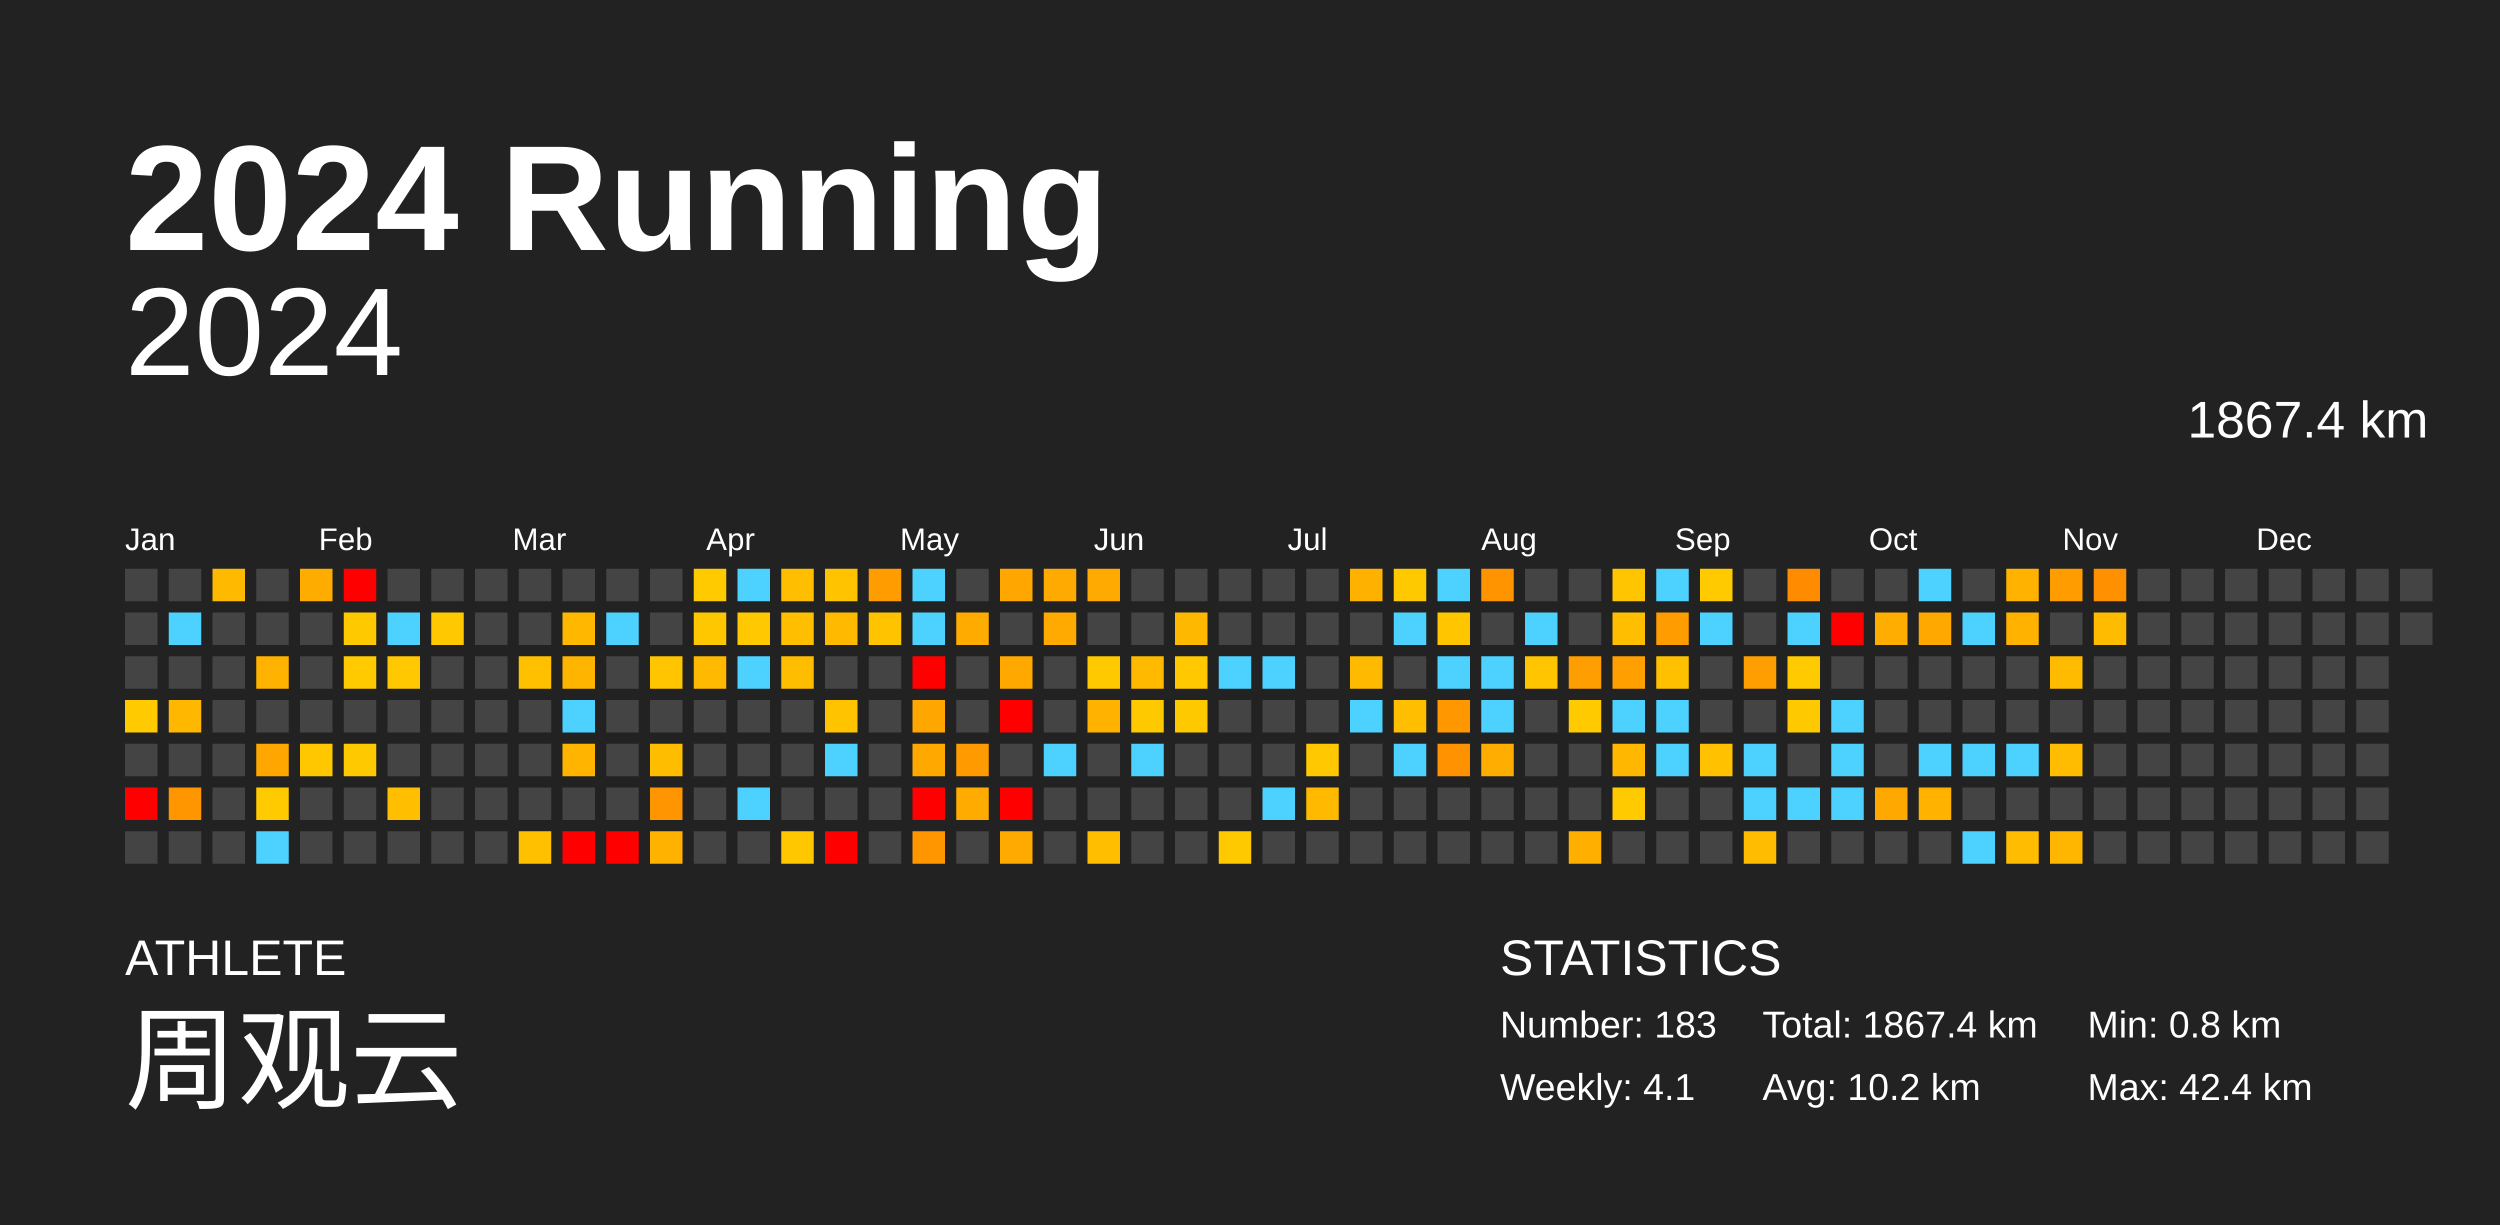
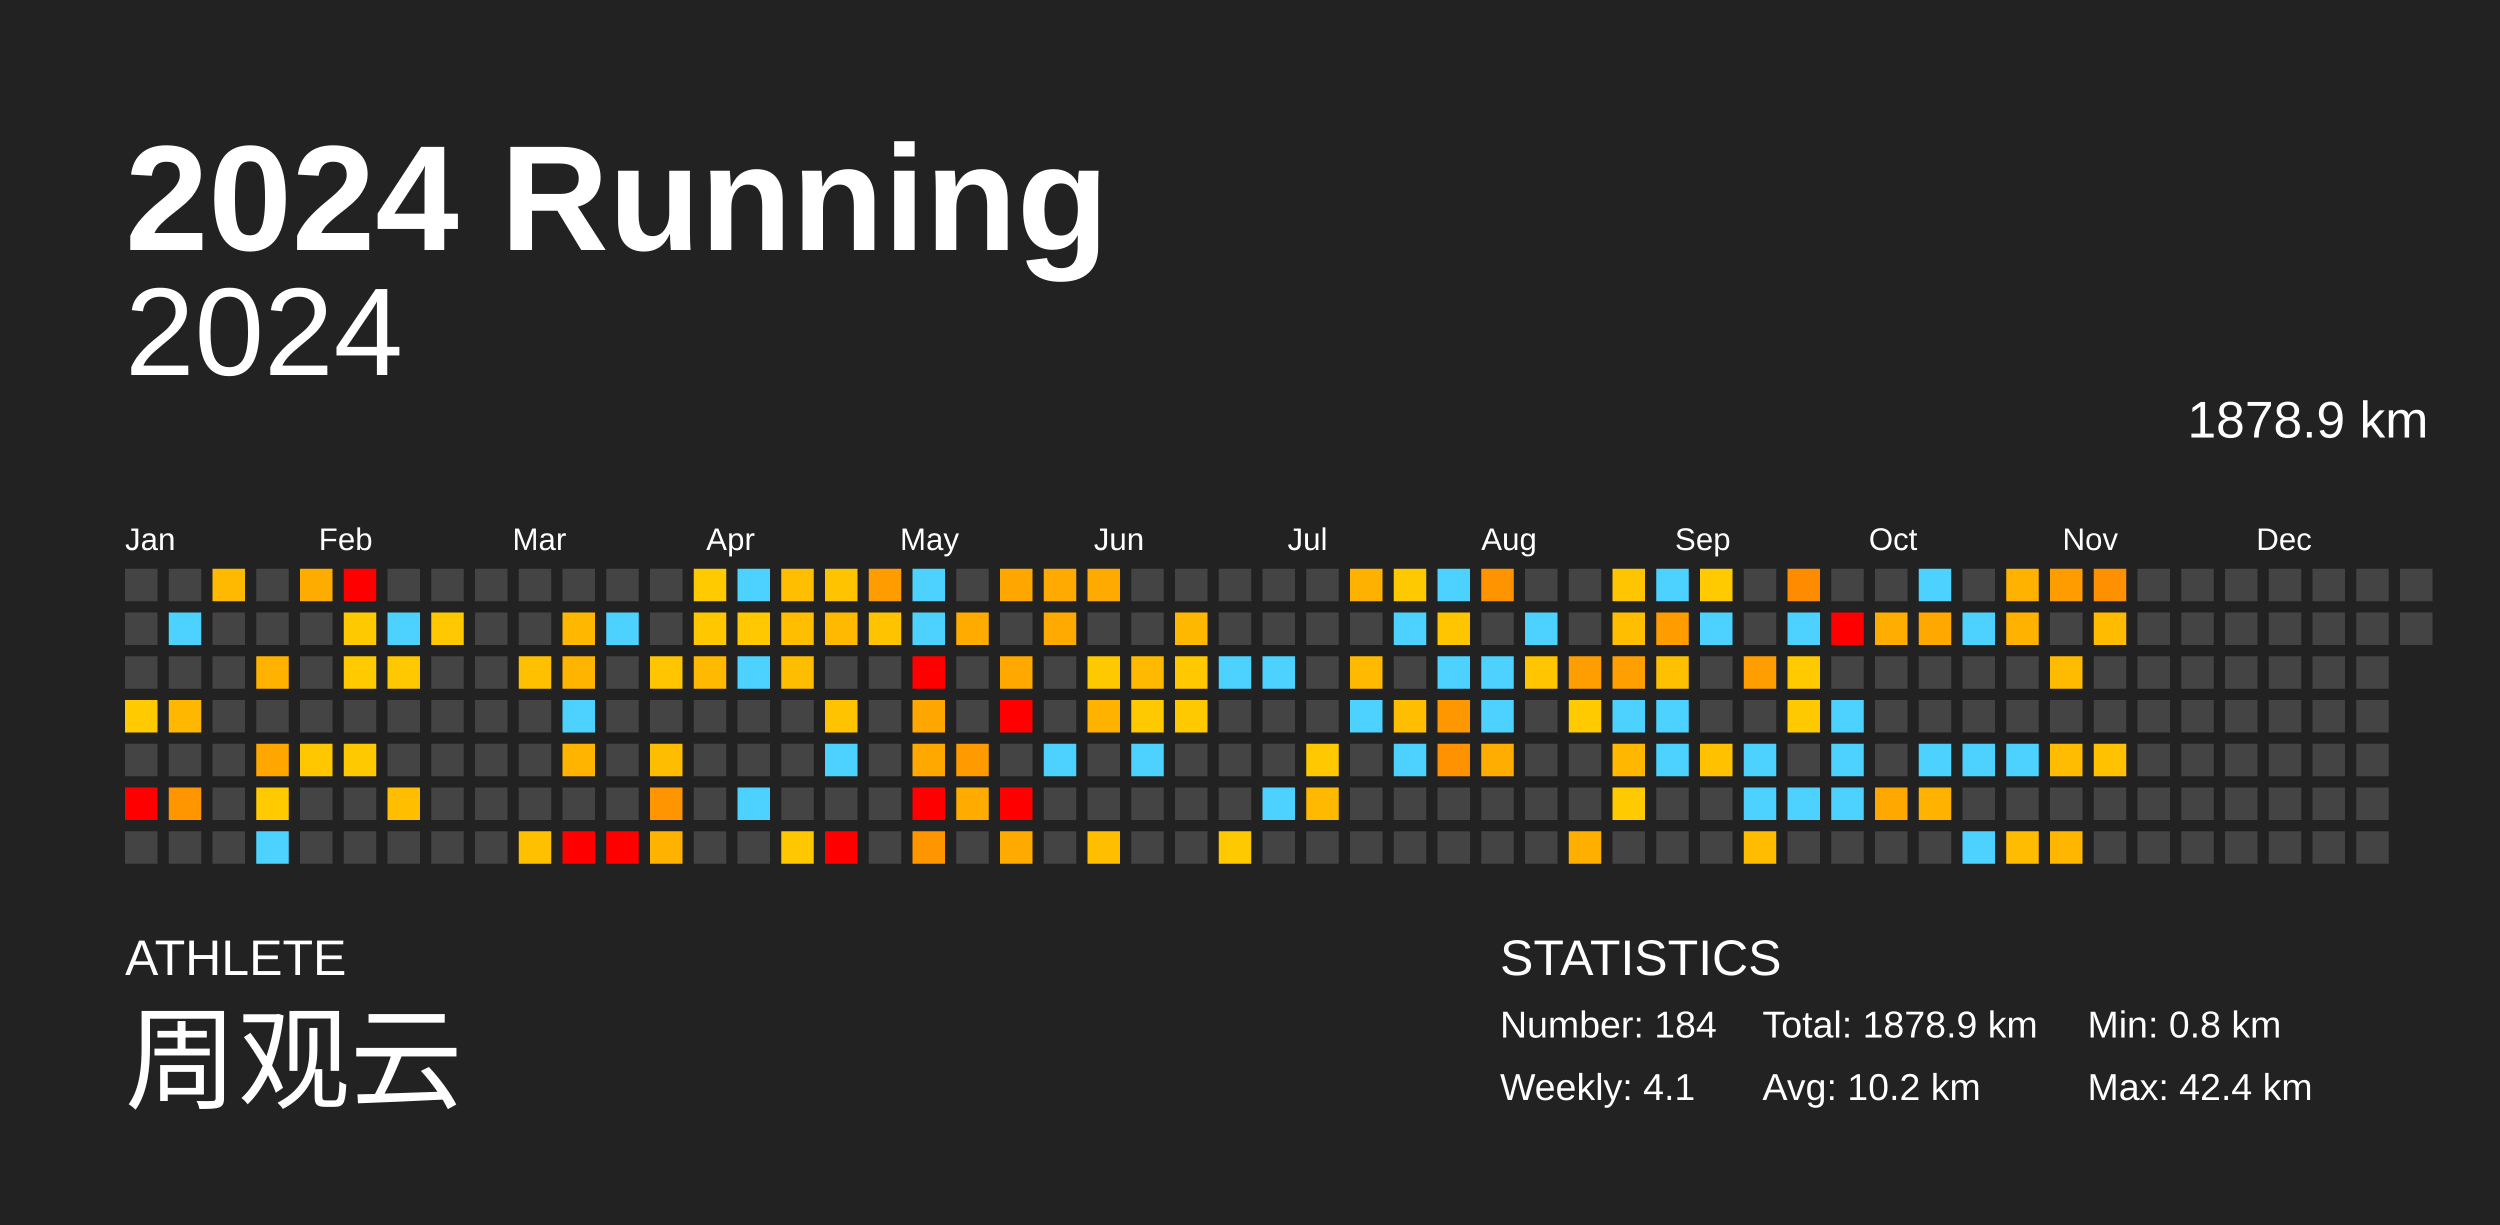
<svg xmlns="http://www.w3.org/2000/svg" baseProfile="full" height="98mm" version="1.1" viewBox="0,0,200,98" width="200mm">
  <defs />
  <rect fill="#222222" height="98" width="200" x="0" y="0" />
  <text fill="#FFFFFF" style="font-size:12px; font-family:Arial; font-weight:bold;" x="10" y="20">2024 Running</text>
  <text fill="#FFFFFF" style="font-size:4px; font-family:Arial" x="10" y="78">ATHLETE</text>
  <text fill="#FFFFFF" style="font-size:9px; font-family:Arial" x="10" y="88">周观云</text>
  <text fill="#FFFFFF" style="font-size:4px; font-family:Arial" x="120" y="78">STATISTICS</text>
-   <text fill="#FFFFFF" style="font-size:3px; font-family:Arial" x="120" y="83">Number: 183</text>
+   <text fill="#FFFFFF" style="font-size:3px; font-family:Arial" x="120" y="83">Number: 184</text>
  <text fill="#FFFFFF" style="font-size:3px; font-family:Arial" x="120" y="88">Weekly: 4.1</text>
-   <text fill="#FFFFFF" style="font-size:3px; font-family:Arial" x="141" y="83">Total: 1867.4 km</text>
+   <text fill="#FFFFFF" style="font-size:3px; font-family:Arial" x="141" y="83">Total: 1878.9 km</text>
  <text fill="#FFFFFF" style="font-size:3px; font-family:Arial" x="141" y="88">Avg: 10.2 km</text>
  <text fill="#FFFFFF" style="font-size:3px; font-family:Arial" x="167" y="83">Min: 0.8 km</text>
  <text fill="#FFFFFF" style="font-size:3px; font-family:Arial" x="167" y="88">Max: 42.4 km</text>
  <text alignment-baseline="hanging" fill="#FFFFFF" style="font-size:10.0px; font-family:Arial;" x="10" y="30">2024</text>
-   <text alignment-baseline="hanging" fill="#FFFFFF" style="font-size:4.125px; font-family:Arial;" x="175" y="35">1867.4 km</text>
+   <text alignment-baseline="hanging" fill="#FFFFFF" style="font-size:4.125px; font-family:Arial;" x="175" y="35">1878.9 km</text>
  <text fill="#FFFFFF" style="font-size:2.5px; font-family:Arial" x="10.0" y="44">Jan</text>
  <text fill="#FFFFFF" style="font-size:2.5px; font-family:Arial" x="25.5" y="44">Feb</text>
  <text fill="#FFFFFF" style="font-size:2.5px; font-family:Arial" x="41.0" y="44">Mar</text>
  <text fill="#FFFFFF" style="font-size:2.5px; font-family:Arial" x="56.5" y="44">Apr</text>
  <text fill="#FFFFFF" style="font-size:2.5px; font-family:Arial" x="72.0" y="44">May</text>
  <text fill="#FFFFFF" style="font-size:2.5px; font-family:Arial" x="87.5" y="44">Jun</text>
  <text fill="#FFFFFF" style="font-size:2.5px; font-family:Arial" x="103.0" y="44">Jul</text>
  <text fill="#FFFFFF" style="font-size:2.5px; font-family:Arial" x="118.5" y="44">Aug</text>
  <text fill="#FFFFFF" style="font-size:2.5px; font-family:Arial" x="134.0" y="44">Sep</text>
  <text fill="#FFFFFF" style="font-size:2.5px; font-family:Arial" x="149.5" y="44">Oct</text>
  <text fill="#FFFFFF" style="font-size:2.5px; font-family:Arial" x="165.0" y="44">Nov</text>
  <text fill="#FFFFFF" style="font-size:2.5px; font-family:Arial" x="180.5" y="44">Dec</text>
  <rect fill="#444444" height="2.6" width="2.6" x="10.0" y="45.5" />
  <rect fill="#444444" height="2.6" width="2.6" x="10.0" y="49.0" />
  <rect fill="#444444" height="2.6" width="2.6" x="10.0" y="52.5" />
  <rect fill="#ffca00" height="2.6" width="2.6" x="10.0" y="56.0" />
  <rect fill="#444444" height="2.6" width="2.6" x="10.0" y="59.5" />
  <rect fill="red" height="2.6" width="2.6" x="10.0" y="63.0" />
  <rect fill="#444444" height="2.6" width="2.6" x="10.0" y="66.5" />
  <rect fill="#444444" height="2.6" width="2.6" x="13.5" y="45.5" />
  <rect fill="#4dd2ff" height="2.6" width="2.6" x="13.5" y="49.0" />
  <rect fill="#444444" height="2.6" width="2.6" x="13.5" y="52.5" />
  <rect fill="#ffb700" height="2.6" width="2.6" x="13.5" y="56.0" />
  <rect fill="#444444" height="2.6" width="2.6" x="13.5" y="59.5" />
  <rect fill="#ff9600" height="2.6" width="2.6" x="13.5" y="63.0" />
  <rect fill="#444444" height="2.6" width="2.6" x="13.5" y="66.5" />
  <rect fill="#ffba00" height="2.6" width="2.6" x="17.0" y="45.5" />
  <rect fill="#444444" height="2.6" width="2.6" x="17.0" y="49.0" />
  <rect fill="#444444" height="2.6" width="2.6" x="17.0" y="52.5" />
  <rect fill="#444444" height="2.6" width="2.6" x="17.0" y="56.0" />
  <rect fill="#444444" height="2.6" width="2.6" x="17.0" y="59.5" />
  <rect fill="#444444" height="2.6" width="2.6" x="17.0" y="63.0" />
  <rect fill="#444444" height="2.6" width="2.6" x="17.0" y="66.5" />
  <rect fill="#444444" height="2.6" width="2.6" x="20.5" y="45.5" />
  <rect fill="#444444" height="2.6" width="2.6" x="20.5" y="49.0" />
  <rect fill="#ffb200" height="2.6" width="2.6" x="20.5" y="52.5" />
  <rect fill="#444444" height="2.6" width="2.6" x="20.5" y="56.0" />
  <rect fill="#ffa700" height="2.6" width="2.6" x="20.5" y="59.5" />
  <rect fill="#ffca00" height="2.6" width="2.6" x="20.5" y="63.0" />
  <rect fill="#4dd2ff" height="2.6" width="2.6" x="20.5" y="66.5" />
  <rect fill="#ffac00" height="2.6" width="2.6" x="24.0" y="45.5" />
  <rect fill="#444444" height="2.6" width="2.6" x="24.0" y="49.0" />
  <rect fill="#444444" height="2.6" width="2.6" x="24.0" y="52.5" />
  <rect fill="#444444" height="2.6" width="2.6" x="24.0" y="56.0" />
  <rect fill="#ffc700" height="2.6" width="2.6" x="24.0" y="59.5" />
  <rect fill="#444444" height="2.6" width="2.6" x="24.0" y="63.0" />
  <rect fill="#444444" height="2.6" width="2.6" x="24.0" y="66.5" />
  <rect fill="red" height="2.6" width="2.6" x="27.5" y="45.5" />
  <rect fill="#ffc900" height="2.6" width="2.6" x="27.5" y="49.0" />
  <rect fill="#ffca00" height="2.6" width="2.6" x="27.5" y="52.5" />
  <rect fill="#444444" height="2.6" width="2.6" x="27.5" y="56.0" />
  <rect fill="#ffc900" height="2.6" width="2.6" x="27.5" y="59.5" />
  <rect fill="#444444" height="2.6" width="2.6" x="27.5" y="63.0" />
  <rect fill="#444444" height="2.6" width="2.6" x="27.5" y="66.5" />
  <rect fill="#444444" height="2.6" width="2.6" x="31.0" y="45.5" />
  <rect fill="#4dd2ff" height="2.6" width="2.6" x="31.0" y="49.0" />
  <rect fill="#ffc800" height="2.6" width="2.6" x="31.0" y="52.5" />
  <rect fill="#444444" height="2.6" width="2.6" x="31.0" y="56.0" />
  <rect fill="#444444" height="2.6" width="2.6" x="31.0" y="59.5" />
  <rect fill="#ffbe00" height="2.6" width="2.6" x="31.0" y="63.0" />
  <rect fill="#444444" height="2.6" width="2.6" x="31.0" y="66.5" />
  <rect fill="#444444" height="2.6" width="2.6" x="34.5" y="45.5" />
  <rect fill="#ffc800" height="2.6" width="2.6" x="34.5" y="49.0" />
  <rect fill="#444444" height="2.6" width="2.6" x="34.5" y="52.5" />
  <rect fill="#444444" height="2.6" width="2.6" x="34.5" y="56.0" />
  <rect fill="#444444" height="2.6" width="2.6" x="34.5" y="59.5" />
  <rect fill="#444444" height="2.6" width="2.6" x="34.5" y="63.0" />
  <rect fill="#444444" height="2.6" width="2.6" x="34.5" y="66.5" />
  <rect fill="#444444" height="2.6" width="2.6" x="38.0" y="45.5" />
  <rect fill="#444444" height="2.6" width="2.6" x="38.0" y="49.0" />
  <rect fill="#444444" height="2.6" width="2.6" x="38.0" y="52.5" />
  <rect fill="#444444" height="2.6" width="2.6" x="38.0" y="56.0" />
  <rect fill="#444444" height="2.6" width="2.6" x="38.0" y="59.5" />
  <rect fill="#444444" height="2.6" width="2.6" x="38.0" y="63.0" />
  <rect fill="#444444" height="2.6" width="2.6" x="38.0" y="66.5" />
  <rect fill="#444444" height="2.6" width="2.6" x="41.5" y="45.5" />
  <rect fill="#444444" height="2.6" width="2.6" x="41.5" y="49.0" />
  <rect fill="#ffc000" height="2.6" width="2.6" x="41.5" y="52.5" />
  <rect fill="#444444" height="2.6" width="2.6" x="41.5" y="56.0" />
  <rect fill="#444444" height="2.6" width="2.6" x="41.5" y="59.5" />
  <rect fill="#444444" height="2.6" width="2.6" x="41.5" y="63.0" />
  <rect fill="#ffc000" height="2.6" width="2.6" x="41.5" y="66.5" />
  <rect fill="#444444" height="2.6" width="2.6" x="45.0" y="45.5" />
  <rect fill="#ffb700" height="2.6" width="2.6" x="45.0" y="49.0" />
  <rect fill="#ffb500" height="2.6" width="2.6" x="45.0" y="52.5" />
  <rect fill="#4dd2ff" height="2.6" width="2.6" x="45.0" y="56.0" />
  <rect fill="#ffb500" height="2.6" width="2.6" x="45.0" y="59.5" />
  <rect fill="#444444" height="2.6" width="2.6" x="45.0" y="63.0" />
  <rect fill="red" height="2.6" width="2.6" x="45.0" y="66.5" />
  <rect fill="#444444" height="2.6" width="2.6" x="48.5" y="45.5" />
  <rect fill="#4dd2ff" height="2.6" width="2.6" x="48.5" y="49.0" />
  <rect fill="#444444" height="2.6" width="2.6" x="48.5" y="52.5" />
  <rect fill="#444444" height="2.6" width="2.6" x="48.5" y="56.0" />
  <rect fill="#444444" height="2.6" width="2.6" x="48.5" y="59.5" />
  <rect fill="#444444" height="2.6" width="2.6" x="48.5" y="63.0" />
  <rect fill="red" height="2.6" width="2.6" x="48.5" y="66.5" />
  <rect fill="#444444" height="2.6" width="2.6" x="52.0" y="45.5" />
  <rect fill="#444444" height="2.6" width="2.6" x="52.0" y="49.0" />
  <rect fill="#ffc500" height="2.6" width="2.6" x="52.0" y="52.5" />
  <rect fill="#444444" height="2.6" width="2.6" x="52.0" y="56.0" />
  <rect fill="#ffbd00" height="2.6" width="2.6" x="52.0" y="59.5" />
  <rect fill="#ff9500" height="2.6" width="2.6" x="52.0" y="63.0" />
  <rect fill="#ffb200" height="2.6" width="2.6" x="52.0" y="66.5" />
  <rect fill="#ffca00" height="2.6" width="2.6" x="55.5" y="45.5" />
  <rect fill="#ffc700" height="2.6" width="2.6" x="55.5" y="49.0" />
  <rect fill="#ffb900" height="2.6" width="2.6" x="55.5" y="52.5" />
  <rect fill="#444444" height="2.6" width="2.6" x="55.5" y="56.0" />
  <rect fill="#444444" height="2.6" width="2.6" x="55.5" y="59.5" />
  <rect fill="#444444" height="2.6" width="2.6" x="55.5" y="63.0" />
  <rect fill="#444444" height="2.6" width="2.6" x="55.5" y="66.5" />
  <rect fill="#4dd2ff" height="2.6" width="2.6" x="59.0" y="45.5" />
  <rect fill="#ffc800" height="2.6" width="2.6" x="59.0" y="49.0" />
  <rect fill="#4dd2ff" height="2.6" width="2.6" x="59.0" y="52.5" />
  <rect fill="#444444" height="2.6" width="2.6" x="59.0" y="56.0" />
  <rect fill="#444444" height="2.6" width="2.6" x="59.0" y="59.5" />
  <rect fill="#4dd2ff" height="2.6" width="2.6" x="59.0" y="63.0" />
  <rect fill="#444444" height="2.6" width="2.6" x="59.0" y="66.5" />
  <rect fill="#ffbf00" height="2.6" width="2.6" x="62.5" y="45.5" />
  <rect fill="#ffbe00" height="2.6" width="2.6" x="62.5" y="49.0" />
  <rect fill="#ffbd00" height="2.6" width="2.6" x="62.5" y="52.5" />
  <rect fill="#444444" height="2.6" width="2.6" x="62.5" y="56.0" />
  <rect fill="#444444" height="2.6" width="2.6" x="62.5" y="59.5" />
  <rect fill="#444444" height="2.6" width="2.6" x="62.5" y="63.0" />
  <rect fill="#ffc700" height="2.6" width="2.6" x="62.5" y="66.5" />
  <rect fill="#ffc300" height="2.6" width="2.6" x="66.0" y="45.5" />
  <rect fill="#ffba00" height="2.6" width="2.6" x="66.0" y="49.0" />
  <rect fill="#444444" height="2.6" width="2.6" x="66.0" y="52.5" />
  <rect fill="#ffc300" height="2.6" width="2.6" x="66.0" y="56.0" />
  <rect fill="#4dd2ff" height="2.6" width="2.6" x="66.0" y="59.5" />
  <rect fill="#444444" height="2.6" width="2.6" x="66.0" y="63.0" />
  <rect fill="red" height="2.6" width="2.6" x="66.0" y="66.5" />
  <rect fill="#ff9d00" height="2.6" width="2.6" x="69.5" y="45.5" />
  <rect fill="#ffc300" height="2.6" width="2.6" x="69.5" y="49.0" />
  <rect fill="#444444" height="2.6" width="2.6" x="69.5" y="52.5" />
  <rect fill="#444444" height="2.6" width="2.6" x="69.5" y="56.0" />
  <rect fill="#444444" height="2.6" width="2.6" x="69.5" y="59.5" />
  <rect fill="#444444" height="2.6" width="2.6" x="69.5" y="63.0" />
  <rect fill="#444444" height="2.6" width="2.6" x="69.5" y="66.5" />
  <rect fill="#4dd2ff" height="2.6" width="2.6" x="73.0" y="45.5" />
  <rect fill="#4dd2ff" height="2.6" width="2.6" x="73.0" y="49.0" />
  <rect fill="red" height="2.6" width="2.6" x="73.0" y="52.5" />
  <rect fill="#ffa700" height="2.6" width="2.6" x="73.0" y="56.0" />
  <rect fill="#ffa900" height="2.6" width="2.6" x="73.0" y="59.5" />
  <rect fill="red" height="2.6" width="2.6" x="73.0" y="63.0" />
  <rect fill="#ff9600" height="2.6" width="2.6" x="73.0" y="66.5" />
  <rect fill="#444444" height="2.6" width="2.6" x="76.5" y="45.5" />
  <rect fill="#ffab00" height="2.6" width="2.6" x="76.5" y="49.0" />
  <rect fill="#444444" height="2.6" width="2.6" x="76.5" y="52.5" />
  <rect fill="#444444" height="2.6" width="2.6" x="76.5" y="56.0" />
  <rect fill="#ff9b00" height="2.6" width="2.6" x="76.5" y="59.5" />
  <rect fill="#ffab00" height="2.6" width="2.6" x="76.5" y="63.0" />
  <rect fill="#444444" height="2.6" width="2.6" x="76.5" y="66.5" />
  <rect fill="#ffa700" height="2.6" width="2.6" x="80.0" y="45.5" />
  <rect fill="#444444" height="2.6" width="2.6" x="80.0" y="49.0" />
  <rect fill="#ffa900" height="2.6" width="2.6" x="80.0" y="52.5" />
  <rect fill="red" height="2.6" width="2.6" x="80.0" y="56.0" />
  <rect fill="#444444" height="2.6" width="2.6" x="80.0" y="59.5" />
  <rect fill="red" height="2.6" width="2.6" x="80.0" y="63.0" />
  <rect fill="#ffaa00" height="2.6" width="2.6" x="80.0" y="66.5" />
  <rect fill="#ffaa00" height="2.6" width="2.6" x="83.5" y="45.5" />
  <rect fill="#ffaa00" height="2.6" width="2.6" x="83.5" y="49.0" />
  <rect fill="#444444" height="2.6" width="2.6" x="83.5" y="52.5" />
  <rect fill="#444444" height="2.6" width="2.6" x="83.5" y="56.0" />
  <rect fill="#4dd2ff" height="2.6" width="2.6" x="83.5" y="59.5" />
  <rect fill="#444444" height="2.6" width="2.6" x="83.5" y="63.0" />
  <rect fill="#444444" height="2.6" width="2.6" x="83.5" y="66.5" />
  <rect fill="#ffaa00" height="2.6" width="2.6" x="87.0" y="45.5" />
  <rect fill="#444444" height="2.6" width="2.6" x="87.0" y="49.0" />
  <rect fill="#ffc900" height="2.6" width="2.6" x="87.0" y="52.5" />
  <rect fill="#ffb300" height="2.6" width="2.6" x="87.0" y="56.0" />
  <rect fill="#444444" height="2.6" width="2.6" x="87.0" y="59.5" />
  <rect fill="#444444" height="2.6" width="2.6" x="87.0" y="63.0" />
  <rect fill="#ffbf00" height="2.6" width="2.6" x="87.0" y="66.5" />
  <rect fill="#444444" height="2.6" width="2.6" x="90.5" y="45.5" />
  <rect fill="#444444" height="2.6" width="2.6" x="90.5" y="49.0" />
  <rect fill="#ffba00" height="2.6" width="2.6" x="90.5" y="52.5" />
  <rect fill="#ffc900" height="2.6" width="2.6" x="90.5" y="56.0" />
  <rect fill="#4dd2ff" height="2.6" width="2.6" x="90.5" y="59.5" />
  <rect fill="#444444" height="2.6" width="2.6" x="90.5" y="63.0" />
  <rect fill="#444444" height="2.6" width="2.6" x="90.5" y="66.5" />
  <rect fill="#444444" height="2.6" width="2.6" x="94.0" y="45.5" />
  <rect fill="#ffb800" height="2.6" width="2.6" x="94.0" y="49.0" />
  <rect fill="#ffc800" height="2.6" width="2.6" x="94.0" y="52.5" />
  <rect fill="#ffc900" height="2.6" width="2.6" x="94.0" y="56.0" />
  <rect fill="#444444" height="2.6" width="2.6" x="94.0" y="59.5" />
  <rect fill="#444444" height="2.6" width="2.6" x="94.0" y="63.0" />
  <rect fill="#444444" height="2.6" width="2.6" x="94.0" y="66.5" />
  <rect fill="#444444" height="2.6" width="2.6" x="97.5" y="45.5" />
  <rect fill="#444444" height="2.6" width="2.6" x="97.5" y="49.0" />
  <rect fill="#4dd2ff" height="2.6" width="2.6" x="97.5" y="52.5" />
  <rect fill="#444444" height="2.6" width="2.6" x="97.5" y="56.0" />
  <rect fill="#444444" height="2.6" width="2.6" x="97.5" y="59.5" />
  <rect fill="#444444" height="2.6" width="2.6" x="97.5" y="63.0" />
  <rect fill="#ffc900" height="2.6" width="2.6" x="97.5" y="66.5" />
  <rect fill="#444444" height="2.6" width="2.6" x="101.0" y="45.5" />
  <rect fill="#444444" height="2.6" width="2.6" x="101.0" y="49.0" />
  <rect fill="#4dd2ff" height="2.6" width="2.6" x="101.0" y="52.5" />
  <rect fill="#444444" height="2.6" width="2.6" x="101.0" y="56.0" />
  <rect fill="#444444" height="2.6" width="2.6" x="101.0" y="59.5" />
  <rect fill="#4dd2ff" height="2.6" width="2.6" x="101.0" y="63.0" />
  <rect fill="#444444" height="2.6" width="2.6" x="101.0" y="66.5" />
  <rect fill="#444444" height="2.6" width="2.6" x="104.5" y="45.5" />
  <rect fill="#444444" height="2.6" width="2.6" x="104.5" y="49.0" />
  <rect fill="#444444" height="2.6" width="2.6" x="104.5" y="52.5" />
  <rect fill="#444444" height="2.6" width="2.6" x="104.5" y="56.0" />
  <rect fill="#ffc800" height="2.6" width="2.6" x="104.5" y="59.5" />
  <rect fill="#ffba00" height="2.6" width="2.6" x="104.5" y="63.0" />
  <rect fill="#444444" height="2.6" width="2.6" x="104.5" y="66.5" />
  <rect fill="#ffb100" height="2.6" width="2.6" x="108.0" y="45.5" />
  <rect fill="#444444" height="2.6" width="2.6" x="108.0" y="49.0" />
  <rect fill="#ffba00" height="2.6" width="2.6" x="108.0" y="52.5" />
  <rect fill="#4dd2ff" height="2.6" width="2.6" x="108.0" y="56.0" />
  <rect fill="#444444" height="2.6" width="2.6" x="108.0" y="59.5" />
  <rect fill="#444444" height="2.6" width="2.6" x="108.0" y="63.0" />
  <rect fill="#444444" height="2.6" width="2.6" x="108.0" y="66.5" />
  <rect fill="#ffc900" height="2.6" width="2.6" x="111.5" y="45.5" />
  <rect fill="#4dd2ff" height="2.6" width="2.6" x="111.5" y="49.0" />
  <rect fill="#444444" height="2.6" width="2.6" x="111.5" y="52.5" />
  <rect fill="#ffbf00" height="2.6" width="2.6" x="111.5" y="56.0" />
  <rect fill="#4dd2ff" height="2.6" width="2.6" x="111.5" y="59.5" />
  <rect fill="#444444" height="2.6" width="2.6" x="111.5" y="63.0" />
  <rect fill="#444444" height="2.6" width="2.6" x="111.5" y="66.5" />
  <rect fill="#4dd2ff" height="2.6" width="2.6" x="115.0" y="45.5" />
  <rect fill="#ffc600" height="2.6" width="2.6" x="115.0" y="49.0" />
  <rect fill="#4dd2ff" height="2.6" width="2.6" x="115.0" y="52.5" />
  <rect fill="#ff9800" height="2.6" width="2.6" x="115.0" y="56.0" />
  <rect fill="#ff9200" height="2.6" width="2.6" x="115.0" y="59.5" />
  <rect fill="#444444" height="2.6" width="2.6" x="115.0" y="63.0" />
  <rect fill="#444444" height="2.6" width="2.6" x="115.0" y="66.5" />
  <rect fill="#ff9300" height="2.6" width="2.6" x="118.5" y="45.5" />
  <rect fill="#444444" height="2.6" width="2.6" x="118.5" y="49.0" />
  <rect fill="#4dd2ff" height="2.6" width="2.6" x="118.5" y="52.5" />
  <rect fill="#4dd2ff" height="2.6" width="2.6" x="118.5" y="56.0" />
  <rect fill="#ffad00" height="2.6" width="2.6" x="118.5" y="59.5" />
  <rect fill="#444444" height="2.6" width="2.6" x="118.5" y="63.0" />
  <rect fill="#444444" height="2.6" width="2.6" x="118.5" y="66.5" />
  <rect fill="#444444" height="2.6" width="2.6" x="122.0" y="45.5" />
  <rect fill="#4dd2ff" height="2.6" width="2.6" x="122.0" y="49.0" />
  <rect fill="#ffc500" height="2.6" width="2.6" x="122.0" y="52.5" />
  <rect fill="#444444" height="2.6" width="2.6" x="122.0" y="56.0" />
  <rect fill="#444444" height="2.6" width="2.6" x="122.0" y="59.5" />
  <rect fill="#444444" height="2.6" width="2.6" x="122.0" y="63.0" />
  <rect fill="#444444" height="2.6" width="2.6" x="122.0" y="66.5" />
  <rect fill="#444444" height="2.6" width="2.6" x="125.5" y="45.5" />
  <rect fill="#444444" height="2.6" width="2.6" x="125.5" y="49.0" />
  <rect fill="#ff9e00" height="2.6" width="2.6" x="125.5" y="52.5" />
  <rect fill="#ffca00" height="2.6" width="2.6" x="125.5" y="56.0" />
  <rect fill="#444444" height="2.6" width="2.6" x="125.5" y="59.5" />
  <rect fill="#444444" height="2.6" width="2.6" x="125.5" y="63.0" />
  <rect fill="#ffaf00" height="2.6" width="2.6" x="125.5" y="66.5" />
  <rect fill="#ffc500" height="2.6" width="2.6" x="129.0" y="45.5" />
  <rect fill="#ffbe00" height="2.6" width="2.6" x="129.0" y="49.0" />
  <rect fill="#ff9f00" height="2.6" width="2.6" x="129.0" y="52.5" />
  <rect fill="#4dd2ff" height="2.6" width="2.6" x="129.0" y="56.0" />
  <rect fill="#ffb700" height="2.6" width="2.6" x="129.0" y="59.5" />
  <rect fill="#ffca00" height="2.6" width="2.6" x="129.0" y="63.0" />
  <rect fill="#444444" height="2.6" width="2.6" x="129.0" y="66.5" />
  <rect fill="#4dd2ff" height="2.6" width="2.6" x="132.5" y="45.5" />
  <rect fill="#ff9c00" height="2.6" width="2.6" x="132.5" y="49.0" />
  <rect fill="#ffc000" height="2.6" width="2.6" x="132.5" y="52.5" />
  <rect fill="#4dd2ff" height="2.6" width="2.6" x="132.5" y="56.0" />
  <rect fill="#4dd2ff" height="2.6" width="2.6" x="132.5" y="59.5" />
  <rect fill="#444444" height="2.6" width="2.6" x="132.5" y="63.0" />
  <rect fill="#444444" height="2.6" width="2.6" x="132.5" y="66.5" />
  <rect fill="#ffca00" height="2.6" width="2.6" x="136.0" y="45.5" />
  <rect fill="#4dd2ff" height="2.6" width="2.6" x="136.0" y="49.0" />
  <rect fill="#444444" height="2.6" width="2.6" x="136.0" y="52.5" />
  <rect fill="#444444" height="2.6" width="2.6" x="136.0" y="56.0" />
  <rect fill="#ffc100" height="2.6" width="2.6" x="136.0" y="59.5" />
  <rect fill="#444444" height="2.6" width="2.6" x="136.0" y="63.0" />
  <rect fill="#444444" height="2.6" width="2.6" x="136.0" y="66.5" />
  <rect fill="#444444" height="2.6" width="2.6" x="139.5" y="45.5" />
  <rect fill="#444444" height="2.6" width="2.6" x="139.5" y="49.0" />
  <rect fill="#ff9e00" height="2.6" width="2.6" x="139.5" y="52.5" />
  <rect fill="#444444" height="2.6" width="2.6" x="139.5" y="56.0" />
  <rect fill="#4dd2ff" height="2.6" width="2.6" x="139.5" y="59.5" />
  <rect fill="#4dd2ff" height="2.6" width="2.6" x="139.5" y="63.0" />
  <rect fill="#ffbc00" height="2.6" width="2.6" x="139.5" y="66.5" />
  <rect fill="#ff8c00" height="2.6" width="2.6" x="143.0" y="45.5" />
  <rect fill="#4dd2ff" height="2.6" width="2.6" x="143.0" y="49.0" />
  <rect fill="#ffca00" height="2.6" width="2.6" x="143.0" y="52.5" />
  <rect fill="#ffc900" height="2.6" width="2.6" x="143.0" y="56.0" />
  <rect fill="#444444" height="2.6" width="2.6" x="143.0" y="59.5" />
  <rect fill="#4dd2ff" height="2.6" width="2.6" x="143.0" y="63.0" />
  <rect fill="#444444" height="2.6" width="2.6" x="143.0" y="66.5" />
  <rect fill="#444444" height="2.6" width="2.6" x="146.5" y="45.5" />
  <rect fill="red" height="2.6" width="2.6" x="146.5" y="49.0" />
  <rect fill="#444444" height="2.6" width="2.6" x="146.5" y="52.5" />
  <rect fill="#4dd2ff" height="2.6" width="2.6" x="146.5" y="56.0" />
  <rect fill="#4dd2ff" height="2.6" width="2.6" x="146.5" y="59.5" />
  <rect fill="#4dd2ff" height="2.6" width="2.6" x="146.5" y="63.0" />
  <rect fill="#444444" height="2.6" width="2.6" x="146.5" y="66.5" />
  <rect fill="#444444" height="2.6" width="2.6" x="150.0" y="45.5" />
  <rect fill="#ffad00" height="2.6" width="2.6" x="150.0" y="49.0" />
  <rect fill="#444444" height="2.6" width="2.6" x="150.0" y="52.5" />
  <rect fill="#444444" height="2.6" width="2.6" x="150.0" y="56.0" />
  <rect fill="#444444" height="2.6" width="2.6" x="150.0" y="59.5" />
  <rect fill="#ffa900" height="2.6" width="2.6" x="150.0" y="63.0" />
  <rect fill="#444444" height="2.6" width="2.6" x="150.0" y="66.5" />
  <rect fill="#4dd2ff" height="2.6" width="2.6" x="153.5" y="45.5" />
  <rect fill="#ffa900" height="2.6" width="2.6" x="153.5" y="49.0" />
  <rect fill="#444444" height="2.6" width="2.6" x="153.5" y="52.5" />
  <rect fill="#444444" height="2.6" width="2.6" x="153.5" y="56.0" />
  <rect fill="#4dd2ff" height="2.6" width="2.6" x="153.5" y="59.5" />
  <rect fill="#ffb200" height="2.6" width="2.6" x="153.5" y="63.0" />
  <rect fill="#444444" height="2.6" width="2.6" x="153.5" y="66.5" />
  <rect fill="#444444" height="2.6" width="2.6" x="157.0" y="45.5" />
  <rect fill="#4dd2ff" height="2.6" width="2.6" x="157.0" y="49.0" />
  <rect fill="#444444" height="2.6" width="2.6" x="157.0" y="52.5" />
  <rect fill="#444444" height="2.6" width="2.6" x="157.0" y="56.0" />
  <rect fill="#4dd2ff" height="2.6" width="2.6" x="157.0" y="59.5" />
  <rect fill="#444444" height="2.6" width="2.6" x="157.0" y="63.0" />
  <rect fill="#4dd2ff" height="2.6" width="2.6" x="157.0" y="66.5" />
  <rect fill="#ffb200" height="2.6" width="2.6" x="160.5" y="45.5" />
  <rect fill="#ffb200" height="2.6" width="2.6" x="160.5" y="49.0" />
  <rect fill="#444444" height="2.6" width="2.6" x="160.5" y="52.5" />
  <rect fill="#444444" height="2.6" width="2.6" x="160.5" y="56.0" />
  <rect fill="#4dd2ff" height="2.6" width="2.6" x="160.5" y="59.5" />
  <rect fill="#444444" height="2.6" width="2.6" x="160.5" y="63.0" />
  <rect fill="#ffbc00" height="2.6" width="2.6" x="160.5" y="66.5" />
  <rect fill="#ff9d00" height="2.6" width="2.6" x="164.0" y="45.5" />
  <rect fill="#444444" height="2.6" width="2.6" x="164.0" y="49.0" />
  <rect fill="#ffbb00" height="2.6" width="2.6" x="164.0" y="52.5" />
  <rect fill="#444444" height="2.6" width="2.6" x="164.0" y="56.0" />
  <rect fill="#ffbc00" height="2.6" width="2.6" x="164.0" y="59.5" />
  <rect fill="#444444" height="2.6" width="2.6" x="164.0" y="63.0" />
  <rect fill="#ffb600" height="2.6" width="2.6" x="164.0" y="66.5" />
  <rect fill="#ff9100" height="2.6" width="2.6" x="167.5" y="45.5" />
  <rect fill="#ffbb00" height="2.6" width="2.6" x="167.5" y="49.0" />
  <rect fill="#444444" height="2.6" width="2.6" x="167.5" y="52.5" />
  <rect fill="#444444" height="2.6" width="2.6" x="167.5" y="56.0" />
-   <rect fill="#444444" height="2.6" width="2.6" x="167.5" y="59.5" />
+   <rect fill="#ffc100" height="2.6" width="2.6" x="167.5" y="59.5" />
  <rect fill="#444444" height="2.6" width="2.6" x="167.5" y="63.0" />
  <rect fill="#444444" height="2.6" width="2.6" x="167.5" y="66.5" />
  <rect fill="#444444" height="2.6" width="2.6" x="171.0" y="45.5" />
  <rect fill="#444444" height="2.6" width="2.6" x="171.0" y="49.0" />
  <rect fill="#444444" height="2.6" width="2.6" x="171.0" y="52.5" />
  <rect fill="#444444" height="2.6" width="2.6" x="171.0" y="56.0" />
  <rect fill="#444444" height="2.6" width="2.6" x="171.0" y="59.5" />
  <rect fill="#444444" height="2.6" width="2.6" x="171.0" y="63.0" />
  <rect fill="#444444" height="2.6" width="2.6" x="171.0" y="66.5" />
  <rect fill="#444444" height="2.6" width="2.6" x="174.5" y="45.5" />
  <rect fill="#444444" height="2.6" width="2.6" x="174.5" y="49.0" />
  <rect fill="#444444" height="2.6" width="2.6" x="174.5" y="52.5" />
  <rect fill="#444444" height="2.6" width="2.6" x="174.5" y="56.0" />
  <rect fill="#444444" height="2.6" width="2.6" x="174.5" y="59.5" />
  <rect fill="#444444" height="2.6" width="2.6" x="174.5" y="63.0" />
  <rect fill="#444444" height="2.6" width="2.6" x="174.5" y="66.5" />
  <rect fill="#444444" height="2.6" width="2.6" x="178.0" y="45.5" />
  <rect fill="#444444" height="2.6" width="2.6" x="178.0" y="49.0" />
  <rect fill="#444444" height="2.6" width="2.6" x="178.0" y="52.5" />
  <rect fill="#444444" height="2.6" width="2.6" x="178.0" y="56.0" />
  <rect fill="#444444" height="2.6" width="2.6" x="178.0" y="59.5" />
  <rect fill="#444444" height="2.6" width="2.6" x="178.0" y="63.0" />
  <rect fill="#444444" height="2.6" width="2.6" x="178.0" y="66.5" />
  <rect fill="#444444" height="2.6" width="2.6" x="181.5" y="45.5" />
  <rect fill="#444444" height="2.6" width="2.6" x="181.5" y="49.0" />
  <rect fill="#444444" height="2.6" width="2.6" x="181.5" y="52.5" />
  <rect fill="#444444" height="2.6" width="2.6" x="181.5" y="56.0" />
  <rect fill="#444444" height="2.6" width="2.6" x="181.5" y="59.5" />
  <rect fill="#444444" height="2.6" width="2.6" x="181.5" y="63.0" />
  <rect fill="#444444" height="2.6" width="2.6" x="181.5" y="66.5" />
  <rect fill="#444444" height="2.6" width="2.6" x="185.0" y="45.5" />
  <rect fill="#444444" height="2.6" width="2.6" x="185.0" y="49.0" />
  <rect fill="#444444" height="2.6" width="2.6" x="185.0" y="52.5" />
  <rect fill="#444444" height="2.6" width="2.6" x="185.0" y="56.0" />
  <rect fill="#444444" height="2.6" width="2.6" x="185.0" y="59.5" />
  <rect fill="#444444" height="2.6" width="2.6" x="185.0" y="63.0" />
  <rect fill="#444444" height="2.6" width="2.6" x="185.0" y="66.5" />
  <rect fill="#444444" height="2.6" width="2.6" x="188.5" y="45.5" />
  <rect fill="#444444" height="2.6" width="2.6" x="188.5" y="49.0" />
  <rect fill="#444444" height="2.6" width="2.6" x="188.5" y="52.5" />
  <rect fill="#444444" height="2.6" width="2.6" x="188.5" y="56.0" />
  <rect fill="#444444" height="2.6" width="2.6" x="188.5" y="59.5" />
  <rect fill="#444444" height="2.6" width="2.6" x="188.5" y="63.0" />
  <rect fill="#444444" height="2.6" width="2.6" x="188.5" y="66.5" />
  <rect fill="#444444" height="2.6" width="2.6" x="192.0" y="45.5" />
  <rect fill="#444444" height="2.6" width="2.6" x="192.0" y="49.0" />
</svg>
